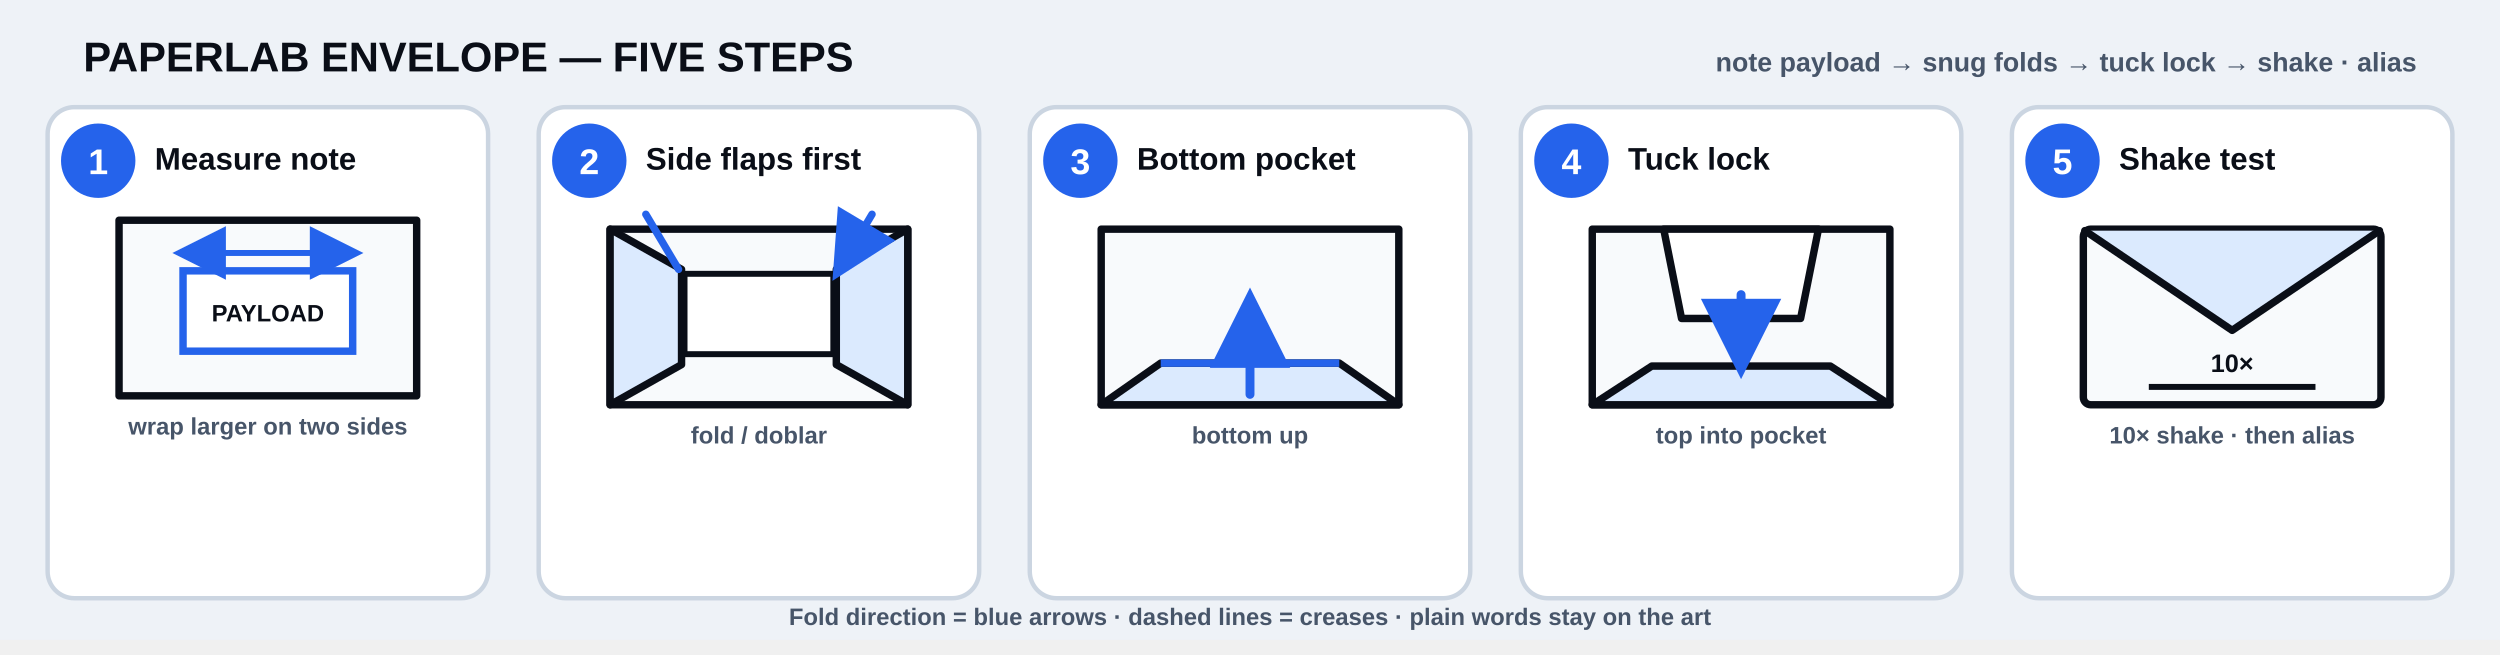
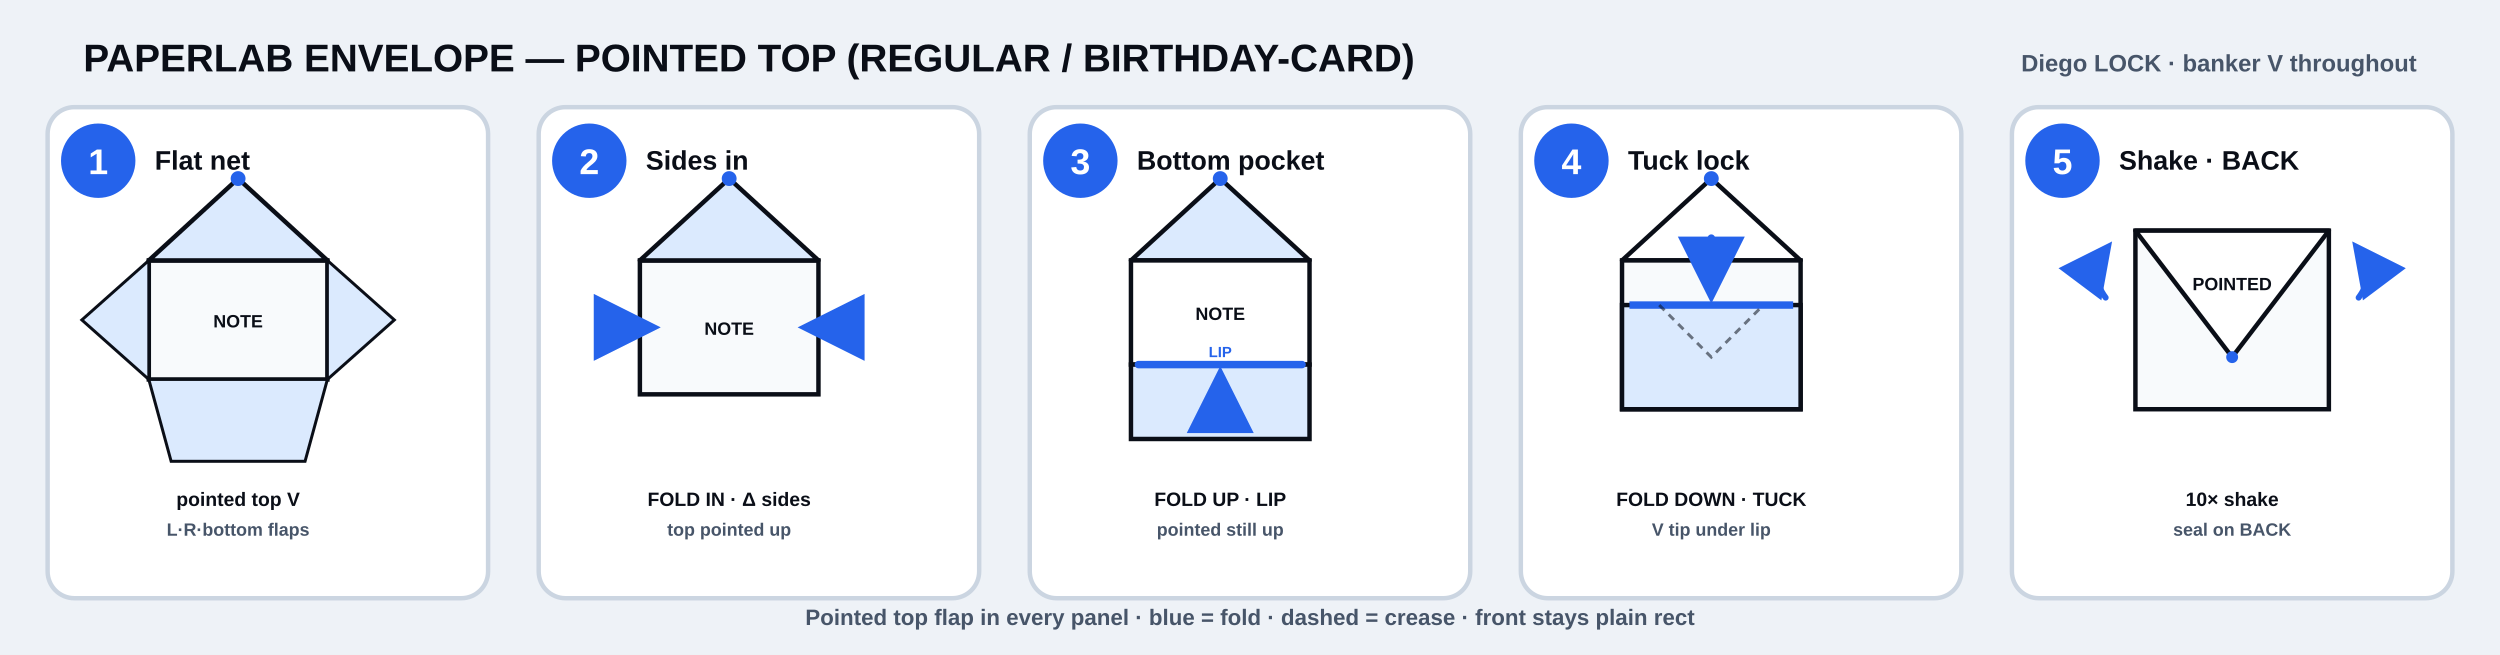
<svg xmlns="http://www.w3.org/2000/svg" width="1680" height="440" viewBox="0 0 1680 440" role="img" aria-labelledby="title desc">
  <defs>
    <marker id="arrow" viewBox="0 0 10 10" refX="8" refY="5" markerWidth="9" markerHeight="9" orient="auto-start-reverse">
      <path d="M 0 0 L 10 5 L 0 10 z" fill="#2563EB" />
    </marker>
-     <marker id="arrowInk" viewBox="0 0 10 10" refX="8" refY="5" markerWidth="9" markerHeight="9" orient="auto-start-reverse">
-       <path d="M 0 0 L 10 5 L 0 10 z" fill="#0A0E17" />
-     </marker>
    <style>
-         .ink { fill:#0A0E17; }
-         .label { font-family:Arial,Helvetica,sans-serif; font-weight:700; fill:#0A0E17; }
-         .small { font-family:Arial,Helvetica,sans-serif; font-weight:600; fill:#475569; }
-         .line { stroke:#0A0E17; stroke-width:5; stroke-linejoin:round; stroke-linecap:round; }
-         .crease { stroke:#0A0E17; stroke-width:4; stroke-dasharray:11 9; opacity:.68; stroke-linecap:round; }
-         .arrow { stroke:#2563EB; stroke-width:8; stroke-linecap:round; fill:none; marker-end:url(#arrow); }
-       </style>
+       .label { font-family:Arial,Helvetica,sans-serif; font-weight:700; fill:#0A0E17; }
+       .small { font-family:Arial,Helvetica,sans-serif; font-weight:600; fill:#475569; }
+       .crease { stroke:#0A0E17; stroke-width:3; stroke-dasharray:8 6; opacity:.68; stroke-linecap:round; fill:none; }
+       .arrow { stroke:#2563EB; stroke-width:5; stroke-linecap:round; fill:none; marker-end:url(#arrow); }
+     </style>
  </defs>
-   <rect x="0" y="0" width="1680" height="430" fill="#EEF2F7" />
-   <text x="56" y="48" font-size="28" class="label">PAPERLAB ENVELOPE — FIVE STEPS</text>
-   <text x="1624" y="48" text-anchor="end" font-size="18" class="small">note payload → snug folds → tuck lock → shake · alias</text>
+   <rect x="0" y="0" width="1680" height="440" fill="#EEF2F7" />
+   <text x="56" y="48" font-size="26" class="label">PAPERLAB ENVELOPE — POINTED TOP (REGULAR / BIRTHDAY-CARD)</text>
+   <text x="1624" y="48" text-anchor="end" font-size="16" class="small">Diego LOCK · banker V throughout</text>
  <rect x="32" y="72" width="296" height="330" rx="18" fill="#FFFFFF" stroke="#CBD5E1" stroke-width="3" />
+   <rect x="362" y="72" width="296" height="330" rx="18" fill="#FFFFFF" stroke="#CBD5E1" stroke-width="3" />
+   <rect x="692" y="72" width="296" height="330" rx="18" fill="#FFFFFF" stroke="#CBD5E1" stroke-width="3" />
+   <rect x="1022" y="72" width="296" height="330" rx="18" fill="#FFFFFF" stroke="#CBD5E1" stroke-width="3" />
+   <rect x="1352" y="72" width="296" height="330" rx="18" fill="#FFFFFF" stroke="#CBD5E1" stroke-width="3" />
  <circle cx="66" cy="108" r="25" fill="#2563EB" />
  <text x="66" y="117" text-anchor="middle" font-size="24" class="label" style="fill:#FFFFFF">1</text>
-   <rect x="362" y="72" width="296" height="330" rx="18" fill="#FFFFFF" stroke="#CBD5E1" stroke-width="3" />
  <circle cx="396" cy="108" r="25" fill="#2563EB" />
  <text x="396" y="117" text-anchor="middle" font-size="24" class="label" style="fill:#FFFFFF">2</text>
-   <rect x="692" y="72" width="296" height="330" rx="18" fill="#FFFFFF" stroke="#CBD5E1" stroke-width="3" />
  <circle cx="726" cy="108" r="25" fill="#2563EB" />
  <text x="726" y="117" text-anchor="middle" font-size="24" class="label" style="fill:#FFFFFF">3</text>
-   <rect x="1022" y="72" width="296" height="330" rx="18" fill="#FFFFFF" stroke="#CBD5E1" stroke-width="3" />
  <circle cx="1056" cy="108" r="25" fill="#2563EB" />
  <text x="1056" y="117" text-anchor="middle" font-size="24" class="label" style="fill:#FFFFFF">4</text>
-   <rect x="1352" y="72" width="296" height="330" rx="18" fill="#FFFFFF" stroke="#CBD5E1" stroke-width="3" />
  <circle cx="1386" cy="108" r="25" fill="#2563EB" />
  <text x="1386" y="117" text-anchor="middle" font-size="24" class="label" style="fill:#FFFFFF">5</text>
-   <text x="104" y="114" font-size="21" class="label">Measure note</text>
-   <rect x="80" y="148" width="200" height="118" fill="#F8FAFC" class="line" />
-   <rect x="123" y="182" width="114" height="54" fill="#FFFFFF" stroke="#2563EB" stroke-width="5" />
-   <text x="180" y="216" text-anchor="middle" font-size="16" class="label">PAYLOAD</text>
-   <path d="M123 170 H237" stroke="#2563EB" stroke-width="4" marker-start="url(#arrow)" marker-end="url(#arrow)" />
-   <text x="180" y="292" text-anchor="middle" font-size="16" class="small">wrap larger on two sides</text>
-   <text x="434" y="114" font-size="21" class="label">Side flaps first</text>
-   <rect x="410" y="154" width="200" height="118" fill="#F8FAFC" class="line" />
-   <path d="M410 154 L458 181 V245 L410 272Z" fill="#DBEAFE" class="line" />
-   <path d="M610 154 L562 181 V245 L610 272Z" fill="#DBEAFE" class="line" />
-   <rect x="460" y="184" width="100" height="54" fill="#FFFFFF" stroke="#0A0E17" stroke-width="4" />
-   <path d="M434 144 L456 181 M586 144 L564 181" class="arrow" style="stroke-width:5" />
-   <text x="510" y="298" text-anchor="middle" font-size="16" class="small">fold / doblar</text>
-   <text x="764" y="114" font-size="21" class="label">Bottom pocket</text>
-   <rect x="740" y="154" width="200" height="118" fill="#F8FAFC" class="line" />
-   <path d="M740 272 L780 244 H900 L940 272Z" fill="#DBEAFE" class="line" />
-   <path d="M840 265 V204" class="arrow" style="stroke-width:6" />
-   <path d="M780 244 H900" stroke="#2563EB" stroke-width="5" />
-   <text x="840" y="298" text-anchor="middle" font-size="16" class="small">bottom up</text>
-   <text x="1094" y="114" font-size="21" class="label">Tuck lock</text>
-   <rect x="1070" y="154" width="200" height="118" fill="#F8FAFC" class="line" />
-   <path d="M1070 272 L1110 246 H1230 L1270 272Z" fill="#DBEAFE" class="line" />
-   <path d="M1118 154 H1222 L1210 214 H1130Z" fill="#FFFFFF" class="line" />
-   <path d="M1170 198 V244" class="arrow" style="stroke-width:6" />
-   <text x="1170" y="298" text-anchor="middle" font-size="16" class="small">top into pocket</text>
-   <text x="1424" y="114" font-size="21" class="label">Shake test</text>
-   <rect x="1400" y="154" width="200" height="118" rx="5" fill="#F8FAFC" class="line" />
-   <path d="M1401 155 L1500 222 L1599 155" fill="#DBEAFE" class="line" />
-   <text x="1500" y="250" text-anchor="middle" font-size="17" class="label">10×</text>
-   <line x1="1444" y1="260" x2="1556" y2="260" stroke="#0A0E17" stroke-width="4" />
-   <text x="1500" y="298" text-anchor="middle" font-size="16" class="small">10× shake · then alias</text>
-   <text x="840" y="420" text-anchor="middle" font-size="16" class="small">Fold direction = blue arrows  ·  dashed lines = creases  ·  plain words stay on the art</text>
+   <text x="104" y="114" font-size="18" class="label">Flat net</text>
+   <rect x="100" y="175" width="120" height="80" fill="#F8FAFC" stroke="#0A0E17" stroke-width="3" />
+   <polygon points="100,175 220,175 160,120" fill="#DBEAFE" stroke="#0A0E17" stroke-width="3" stroke-linejoin="round" />
+   <polygon points="100,175 55,215 100,255" fill="#DBEAFE" stroke="#0A0E17" stroke-width="2" />
+   <polygon points="220,175 265,215 220,255" fill="#DBEAFE" stroke="#0A0E17" stroke-width="2" />
+   <polygon points="100,255 220,255 205,310 115,310" fill="#DBEAFE" stroke="#0A0E17" stroke-width="2" />
+   <circle cx="160" cy="120" r="5" fill="#2563EB" />
+   <text x="160" y="220" text-anchor="middle" font-size="12" class="label">NOTE</text>
+   <text x="160" y="340" text-anchor="middle" font-size="13" class="label">pointed top V</text>
+   <text x="160" y="360" text-anchor="middle" font-size="12" class="small">L·R·bottom flaps</text>
+   <text x="434" y="114" font-size="18" class="label">Sides in</text>
+   <rect x="430" y="175" width="120" height="90" fill="#F8FAFC" stroke="#0A0E17" stroke-width="3" />
+   <polygon points="430,175 550,175 490,120" fill="#DBEAFE" stroke="#0A0E17" stroke-width="3" stroke-linejoin="round" />
+   <circle cx="490" cy="120" r="5" fill="#2563EB" />
+   <path d="M415 220 H435" class="arrow" />
+   <path d="M565 220 H545" class="arrow" />
+   <text x="490" y="225" text-anchor="middle" font-size="12" class="label">NOTE</text>
+   <text x="490" y="340" text-anchor="middle" font-size="13" class="label">FOLD IN · Δ sides</text>
+   <text x="490" y="360" text-anchor="middle" font-size="12" class="small">top pointed up</text>
+   <text x="764" y="114" font-size="18" class="label">Bottom pocket</text>
+   <polygon points="760,175 880,175 820,120" fill="#DBEAFE" stroke="#0A0E17" stroke-width="3" stroke-linejoin="round" />
+   <circle cx="820" cy="120" r="5" fill="#2563EB" />
+   <rect x="760" y="175" width="120" height="70" fill="#FFFFFF" stroke="#0A0E17" stroke-width="3" />
+   <rect x="760" y="245" width="120" height="50" fill="#DBEAFE" stroke="#0A0E17" stroke-width="3" />
+   <line x1="765" y1="245" x2="875" y2="245" stroke="#2563EB" stroke-width="5" stroke-linecap="round" />
+   <path d="M820 285 V255" class="arrow" />
+   <text x="820" y="215" text-anchor="middle" font-size="12" class="label">NOTE</text>
+   <text x="820" y="240" text-anchor="middle" font-size="10" class="label" fill="#2563EB" style="fill:#2563EB">LIP</text>
+   <text x="820" y="340" text-anchor="middle" font-size="13" class="label">FOLD UP · LIP</text>
+   <text x="820" y="360" text-anchor="middle" font-size="12" class="small">pointed still up</text>
+   <text x="1094" y="114" font-size="18" class="label">Tuck lock</text>
+   <polygon points="1090,175 1210,175 1150,120" fill="#FFFFFF" stroke="#0A0E17" stroke-width="3" stroke-linejoin="round" />
+   <circle cx="1150" cy="120" r="5" fill="#2563EB" />
+   <rect x="1090" y="175" width="120" height="100" fill="#F8FAFC" stroke="#0A0E17" stroke-width="3" />
+   <rect x="1090" y="205" width="120" height="70" fill="#DBEAFE" stroke="#0A0E17" stroke-width="3" />
+   <line x1="1095" y1="205" x2="1205" y2="205" stroke="#2563EB" stroke-width="5" />
+   <polyline points="1115,205 1150,240 1185,205" fill="none" stroke="#0A0E17" stroke-width="2" stroke-dasharray="5 4" opacity=".55" />
+   <path d="M1150 160 V195" class="arrow" />
+   <text x="1150" y="340" text-anchor="middle" font-size="13" class="label">FOLD DOWN · TUCK</text>
+   <text x="1150" y="360" text-anchor="middle" font-size="12" class="small">V tip under lip</text>
+   <text x="1424" y="114" font-size="18" class="label">Shake · BACK</text>
+   <rect x="1435" y="155" width="130" height="120" fill="#F8FAFC" stroke="#0A0E17" stroke-width="3" />
+   <polygon points="1435,155 1500,210 1565,155" fill="#DBEAFE" opacity=".5" />
+   <polygon points="1435,155 1565,155 1500,240" fill="#FFFFFF" stroke="#0A0E17" stroke-width="3" stroke-linejoin="round" />
+   <circle cx="1500" cy="240" r="4" fill="#2563EB" />
+   <text x="1500" y="195" text-anchor="middle" font-size="12" class="label">POINTED</text>
+   <path d="M1415 200 q-12 -16 0 -32" fill="none" stroke="#2563EB" stroke-width="4" stroke-linecap="round" marker-end="url(#arrow)" />
+   <path d="M1585 200 q12 -16 0 -32" fill="none" stroke="#2563EB" stroke-width="4" stroke-linecap="round" marker-end="url(#arrow)" />
+   <text x="1500" y="340" text-anchor="middle" font-size="13" class="label">10× shake</text>
+   <text x="1500" y="360" text-anchor="middle" font-size="12" class="small">seal on BACK</text>
+   <text x="840" y="420" text-anchor="middle" font-size="15" class="small">Pointed top flap in every panel · blue = fold · dashed = crease · front stays plain rect</text>
</svg>
